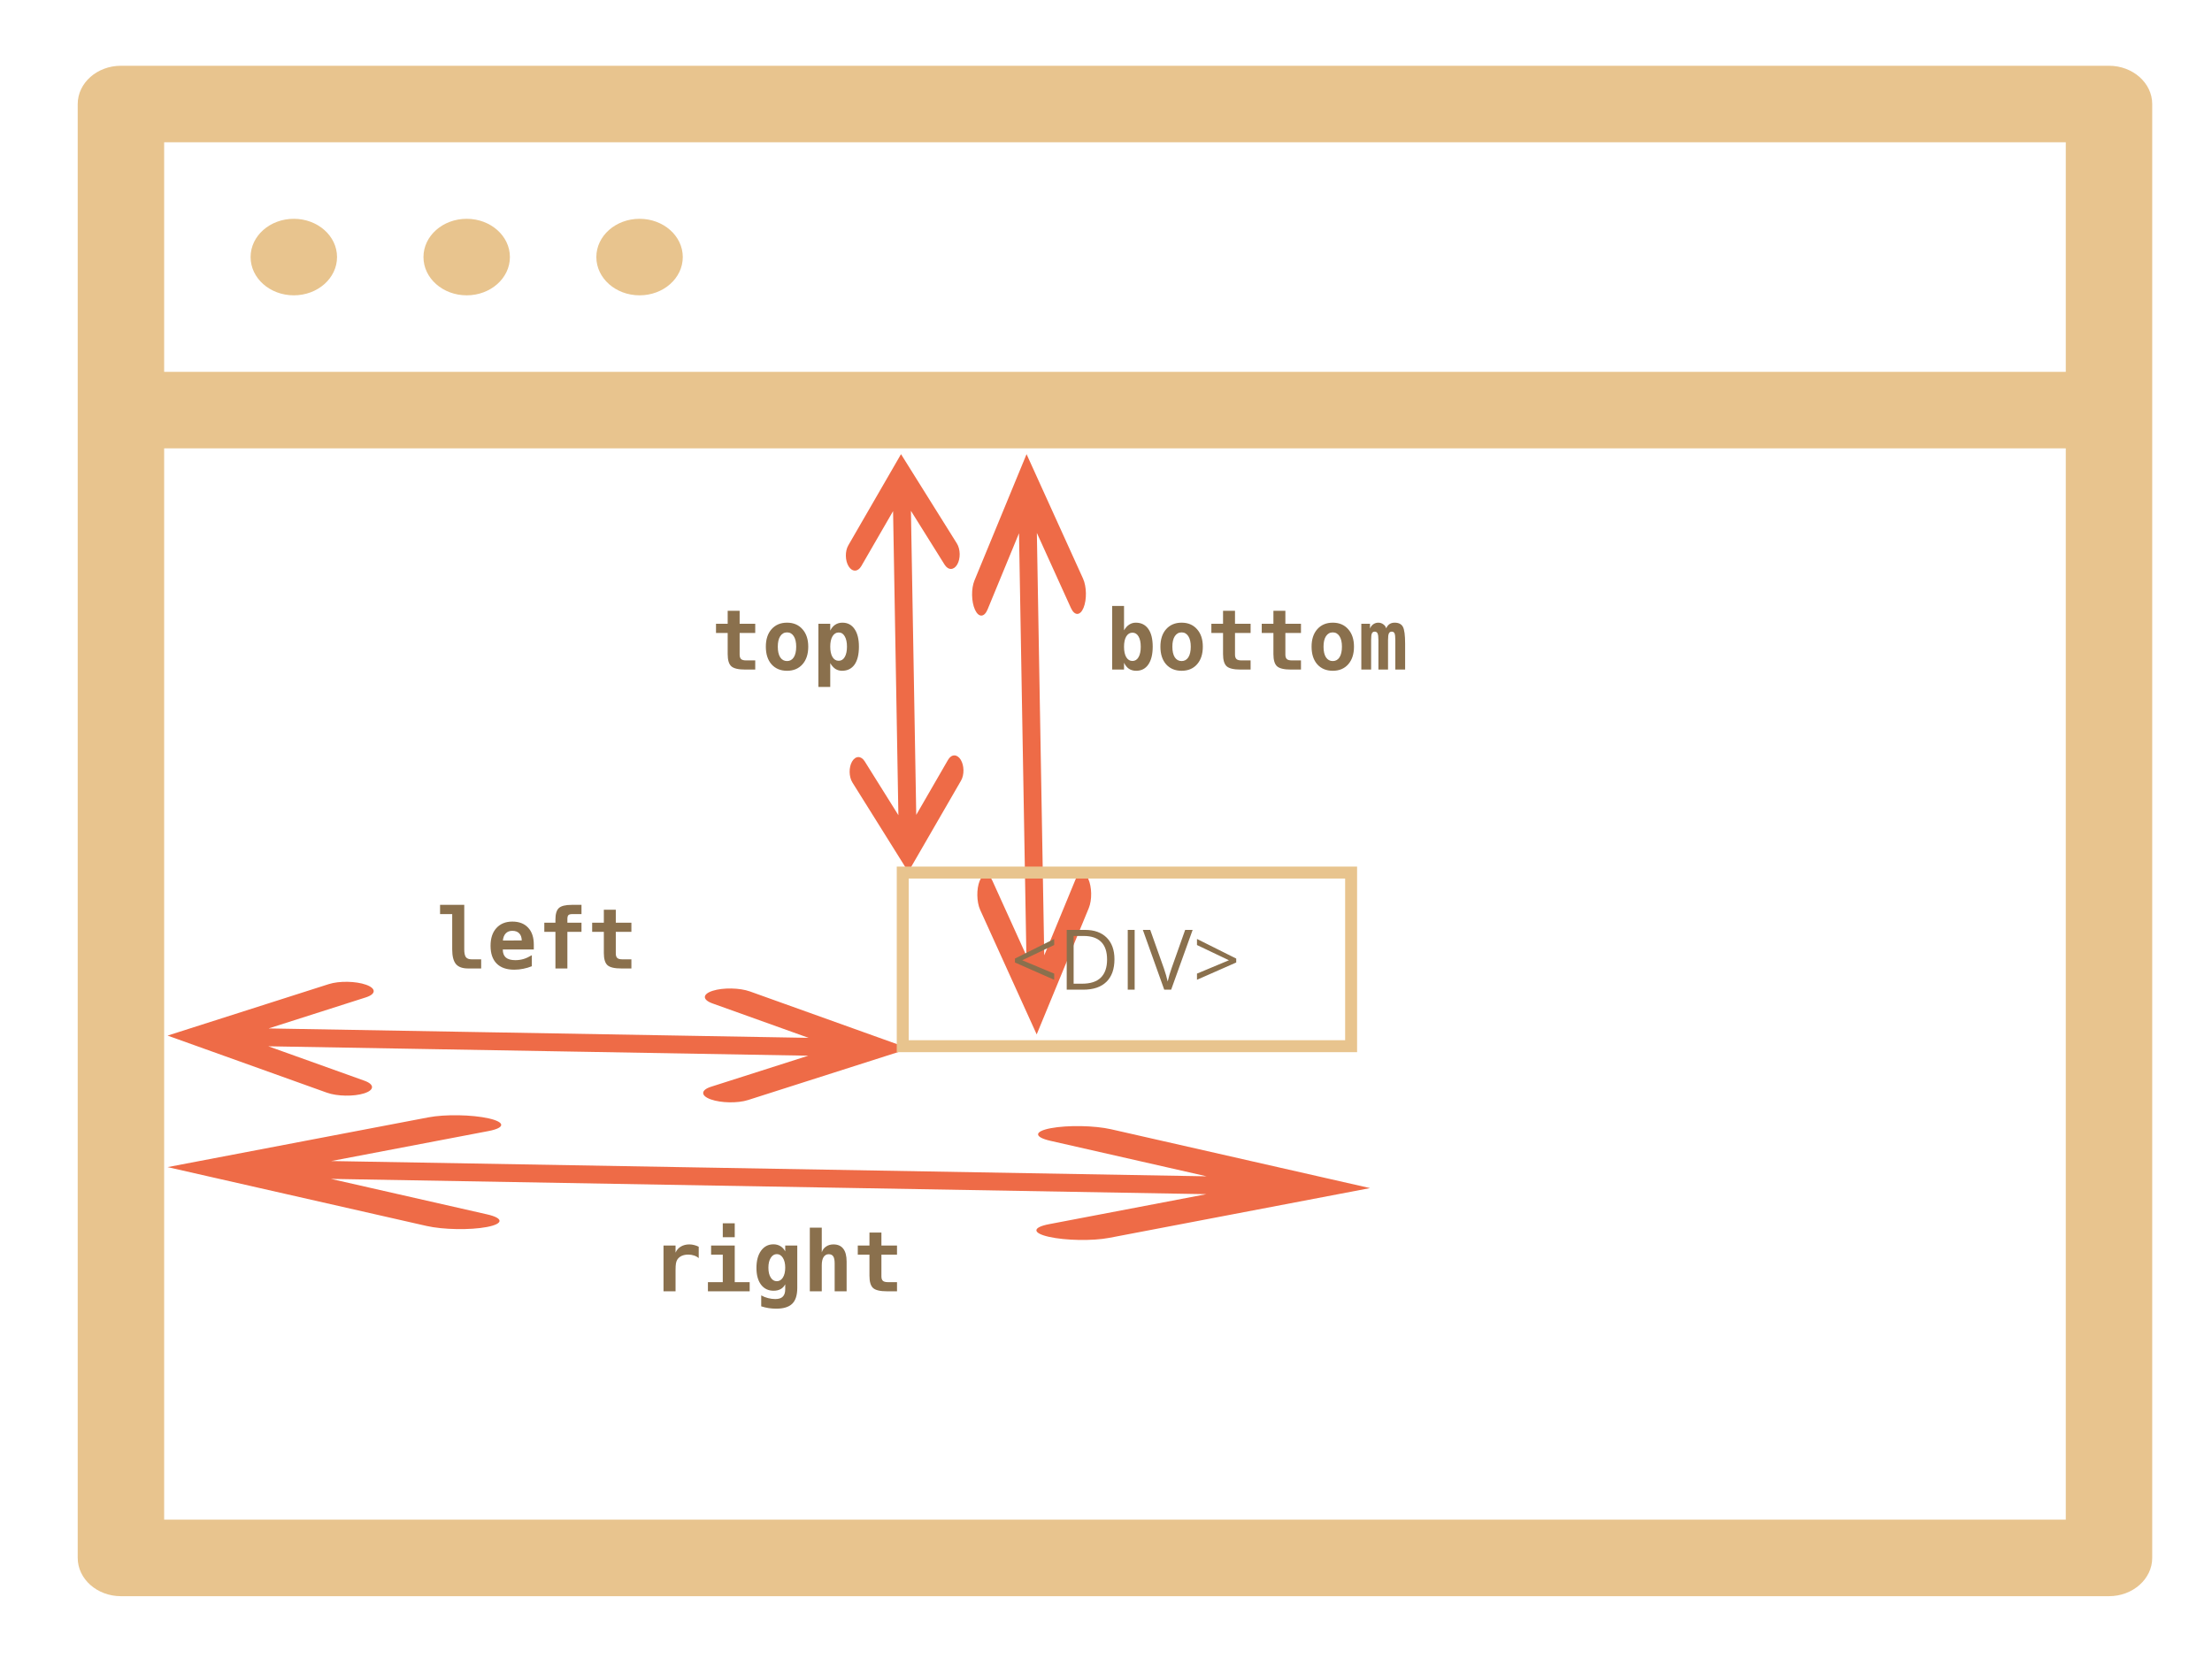
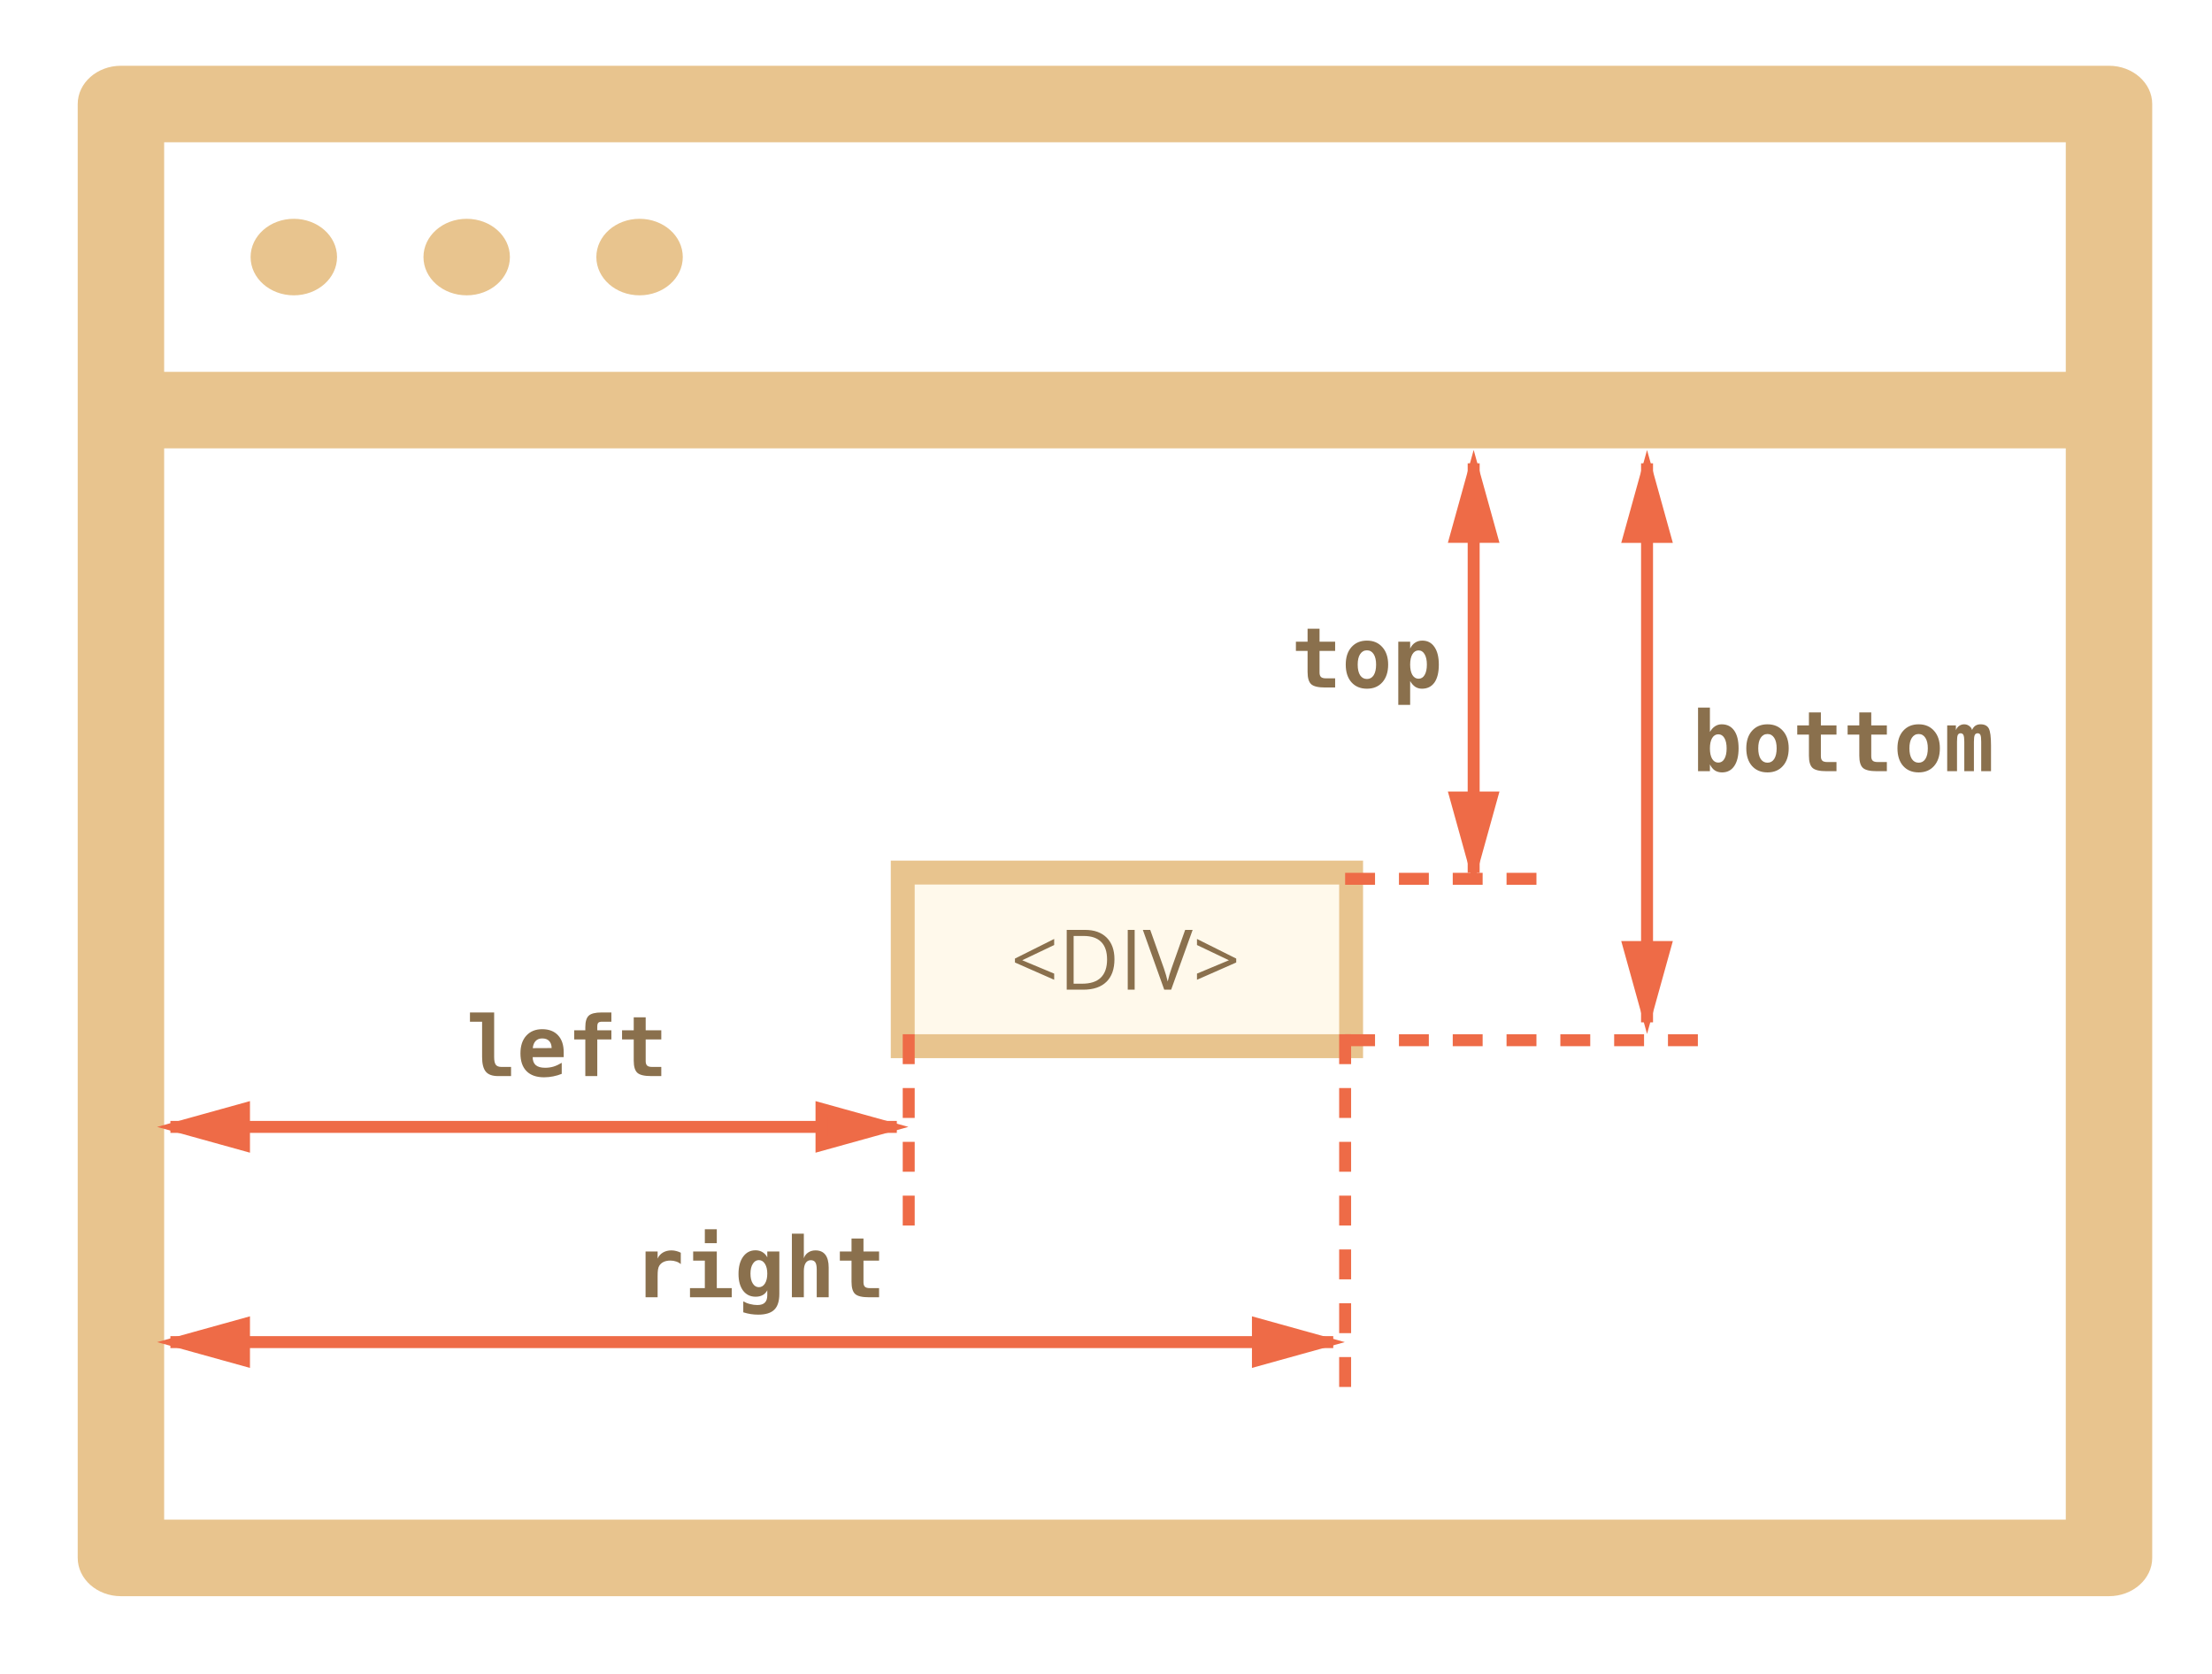
<svg xmlns="http://www.w3.org/2000/svg" width="370px" height="280px" viewBox="0 0 370 280" version="1.1">
  <defs />
  <g id="combined" stroke="none" stroke-width="1" fill="none" fill-rule="evenodd">
    <g id="coords.svg">
      <g id="noun_69008_cc" transform="translate(13, 11)" fill="#E8C48E">
        <path d="M339.771,256 L7.229,256 C3.239,256 0,253.12 0,249.6 L0,6.4 C0,2.88 3.239,0 7.229,0 L339.771,0 C343.747,0 347,2.88 347,6.4 L347,249.6 C347,253.12 343.747,256 339.771,256 L339.771,256 Z M14.458,243.2 L332.542,243.2 L332.542,12.8 L14.458,12.8 L14.458,243.2 L14.458,243.2 Z" id="Shape" />
        <path d="M332.542,64 L14.458,64 C10.468,64 7.229,61.12 7.229,57.6 C7.229,54.08 10.468,51.2 14.458,51.2 L332.542,51.2 C336.518,51.2 339.771,54.08 339.771,57.6 C339.771,61.12 336.518,64 332.542,64 L332.542,64 Z" id="Shape" />
        <path d="M43.375,32 C43.375,35.536 40.14,38.4 36.146,38.4 C32.152,38.4 28.917,35.536 28.917,32 C28.917,28.464 32.152,25.6 36.146,25.6 C40.14,25.6 43.375,28.464 43.375,32 L43.375,32 Z" id="Shape" />
        <path d="M72.292,32 C72.292,35.536 69.057,38.4 65.062,38.4 C61.068,38.4 57.833,35.536 57.833,32 C57.833,28.464 61.068,25.6 65.062,25.6 C69.057,25.6 72.292,28.464 72.292,32 L72.292,32 Z" id="Shape" />
        <path d="M101.208,32 C101.208,35.536 97.973,38.4 93.979,38.4 C89.985,38.4 86.75,35.536 86.75,32 C86.75,28.464 89.985,25.6 93.979,25.6 C97.973,25.6 101.208,28.464 101.208,32 L101.208,32 Z" id="Shape" />
      </g>
-       <path d="M183.778,109.408 L171.16,101.818 C170.674,101.527 170.041,101.381 169.404,101.381 C168.769,101.381 168.132,101.527 167.648,101.818 C166.679,102.402 166.679,103.347 167.648,103.93 L176.757,109.408 L147.403,109.408 C147.398,109.408 147.393,109.409 147.386,109.409 L125.888,109.409 L134.997,103.931 C135.966,103.347 135.966,102.402 134.997,101.819 C134.026,101.236 132.455,101.236 131.486,101.819 L116.384,110.902 L118.867,112.396 L131.486,119.986 C131.971,120.277 132.605,120.424 133.241,120.424 C133.876,120.424 134.513,120.277 134.997,119.986 C135.966,119.402 135.966,118.457 134.997,117.874 L125.888,112.396 L155.242,112.396 C155.247,112.396 155.252,112.395 155.259,112.395 L176.757,112.395 L167.648,117.873 C166.679,118.457 166.679,119.402 167.648,119.985 C168.619,120.568 170.19,120.568 171.16,119.985 L186.261,110.902 L183.778,109.408" id="Fill-25" fill="#EE6B47" transform="translate(151.3226, 110.9029) rotate(-91) translate(-151.3226, -110.9029) " />
-       <path d="M217.648,123.004 L200.118,115.414 C199.443,115.123 198.563,114.977 197.679,114.977 C196.796,114.977 195.912,115.123 195.24,115.414 C193.893,115.998 193.893,116.943 195.24,117.526 L207.894,123.004 L167.115,123.004 C167.108,123.004 167.101,123.005 167.092,123.005 L137.226,123.005 L149.88,117.527 C151.227,116.943 151.227,115.998 149.88,115.415 C148.531,114.832 146.349,114.832 145.002,115.415 L124.024,124.498 L127.472,125.992 L145.002,133.582 C145.677,133.873 146.557,134.02 147.441,134.02 C148.324,134.02 149.208,133.873 149.88,133.582 C151.227,132.998 151.227,132.053 149.88,131.47 L137.226,125.992 L178.005,125.992 C178.012,125.992 178.019,125.991 178.028,125.991 L207.894,125.991 L195.24,131.469 C193.893,132.053 193.893,132.998 195.24,133.581 C196.588,134.164 198.771,134.164 200.118,133.581 L221.096,124.498 L217.648,123.004" id="Fill-27" fill="#EE6B47" transform="translate(172.5599, 124.499) rotate(-91) translate(-172.5599, -124.499) " />
-       <path d="M147.699,172.815 L125.291,165.225 C124.429,164.934 123.304,164.788 122.173,164.788 C121.045,164.788 119.915,164.934 119.055,165.225 C117.334,165.809 117.334,166.754 119.055,167.337 L135.231,172.815 L83.104,172.815 C83.095,172.815 83.086,172.816 83.075,172.816 L44.897,172.816 L61.073,167.338 C62.795,166.754 62.795,165.809 61.073,165.226 C59.349,164.643 56.559,164.643 54.838,165.226 L28.022,174.309 L32.429,175.803 L54.838,183.393 C55.7,183.684 56.825,183.831 57.956,183.831 C59.084,183.831 60.214,183.684 61.073,183.393 C62.795,182.809 62.795,181.864 61.073,181.281 L44.897,175.803 L97.025,175.803 C97.034,175.803 97.042,175.802 97.054,175.802 L135.231,175.802 L119.055,181.28 C117.334,181.864 117.334,182.809 119.055,183.392 C120.78,183.975 123.57,183.975 125.291,183.392 L152.107,174.309 L147.699,172.815" id="Fill-26" fill="#EE6B47" transform="translate(90.06442, 174.3095) rotate(-179) translate(-90.06442, -174.3095) " />
-       <path d="M222.035,195.488 L185.706,187.898 C184.309,187.607 182.485,187.461 180.652,187.461 C178.824,187.461 176.99,187.607 175.598,187.898 C172.807,188.482 172.807,189.427 175.598,190.01 L201.822,195.488 L117.314,195.488 C117.3,195.488 117.286,195.489 117.267,195.489 L55.374,195.489 L81.599,190.011 C84.389,189.427 84.389,188.482 81.599,187.899 C78.803,187.316 74.28,187.316 71.49,187.899 L28.016,196.982 L35.162,198.476 L71.49,206.066 C72.888,206.357 74.711,206.504 76.544,206.504 C78.373,206.504 80.206,206.357 81.599,206.066 C84.389,205.482 84.389,204.537 81.599,203.954 L55.374,198.476 L139.882,198.476 C139.896,198.476 139.911,198.475 139.93,198.475 L201.822,198.475 L175.598,203.953 C172.807,204.537 172.807,205.482 175.598,206.065 C178.393,206.648 182.916,206.648 185.706,206.065 L229.181,196.982 L222.035,195.488" id="Fill-28" fill="#EE6B47" transform="translate(128.5982, 196.9821) rotate(-179) translate(-128.5982, -196.9821) " />
-       <rect id="Rectangle-6" stroke="#E8C48E" stroke-width="2" x="151" y="145.957" width="75" height="29.043" />
+       <rect id="Rectangle-6" stroke="#E8C48E" stroke-width="4" fill="#FFF9EB" x="151" y="145.957" width="75" height="29.043" />
      <text id="&lt;DIV&gt;" font-family="Open Sans" font-size="14" font-weight="526" fill="#8A704D">
        <tspan x="169.052" y="165.544">&lt;DIV&gt;</tspan>
      </text>
      <text id="top" font-family="Consolas" font-size="14" font-weight="bold" fill="#8A704D">
-         <tspan x="119" y="112">top</tspan>
+         <tspan x="216" y="115">top</tspan>
      </text>
      <text id="bottom" font-family="Consolas" font-size="14" font-weight="bold" fill="#8A704D">
-         <tspan x="185" y="112">bottom</tspan>
+         <tspan x="283" y="129">bottom</tspan>
      </text>
+       <path d="M226,174 L286,174" id="Line-28" stroke="#EE6B47" stroke-width="2" stroke-linecap="square" stroke-dasharray="3,6" />
+       <path d="M225,174 L225,234" id="Line-30" stroke="#EE6B47" stroke-width="2" stroke-linecap="square" stroke-dasharray="3,6" />
+       <path d="M226,147 L256,147" id="Line-29" stroke="#EE6B47" stroke-width="2" stroke-linecap="square" stroke-dasharray="3,6" />
+       <path d="M152,204 L152,174" id="Line-31" stroke="#EE6B47" stroke-width="2" stroke-linecap="square" stroke-dasharray="3,6" />
      <text id="left" font-family="Consolas" font-size="14" font-weight="bold" fill="#8A704D">
-         <tspan x="73" y="162">left</tspan>
+         <tspan x="78" y="180">left</tspan>
      </text>
      <text id="right" font-family="Consolas" font-size="14" font-weight="bold" fill="#8A704D">
-         <tspan x="109" y="216">right</tspan>
+         <tspan x="106" y="217">right</tspan>
      </text>
+       <path d="M246.5,145 L246.5,78.5" id="Line" stroke="#EE6B47" stroke-width="2" stroke-linecap="square" fill="#EE6B47" />
+       <path id="Line-decoration-1" d="M246.5,79 C245.45,82.78 244.55,86.02 243.5,89.8 C245.6,89.8 247.4,89.8 249.5,89.8 C248.45,86.02 247.55,82.78 246.5,79 C246.5,79 246.5,79 246.5,79 Z" stroke="#EE6B47" stroke-width="2" stroke-linecap="square" fill="#EE6B47" />
+       <path id="Line-decoration-2" d="M246.5,144.2 C245.45,140.42 244.55,137.18 243.5,133.4 C245.6,133.4 247.4,133.4 249.5,133.4 C248.45,137.18 247.55,140.42 246.5,144.2 C246.5,144.2 246.5,144.2 246.5,144.2 Z" stroke="#EE6B47" stroke-width="2" stroke-linecap="square" fill="#EE6B47" />
+       <path d="M275.5,170.012 L275.5,78.5" id="Line" stroke="#EE6B47" stroke-width="2" stroke-linecap="square" fill="#EE6B47" />
+       <path id="Line-decoration-1" d="M275.5,79.012 C274.45,82.792 273.55,86.032 272.5,89.812 C274.6,89.812 276.4,89.812 278.5,89.812 C277.45,86.032 276.55,82.792 275.5,79.012 C275.5,79.012 275.5,79.012 275.5,79.012 Z" stroke="#EE6B47" stroke-width="2" stroke-linecap="square" fill="#EE6B47" />
+       <path id="Line-decoration-2" d="M275.5,169.212 C274.45,165.432 273.55,162.192 272.5,158.412 C274.6,158.412 276.4,158.412 278.5,158.412 C277.45,162.192 276.55,165.432 275.5,169.212 C275.5,169.212 275.5,169.212 275.5,169.212 Z" stroke="#EE6B47" stroke-width="2" stroke-linecap="square" fill="#EE6B47" />
+       <path d="M222.012,224.5 L29.502,224.5" id="Line-2" stroke="#EE6B47" stroke-width="2" stroke-linecap="square" fill="#EE6B47" />
+       <path id="Line-2-decoration-1" d="M30.012,224.5 C33.792,225.55 37.032,226.45 40.812,227.5 C40.812,225.4 40.812,223.6 40.812,221.5 C37.032,222.55 33.792,223.45 30.012,224.5 C30.012,224.5 30.012,224.5 30.012,224.5 Z" stroke="#EE6B47" stroke-width="2" stroke-linecap="square" fill="#EE6B47" />
+       <path id="Line-2-decoration-2" d="M221.212,224.5 C217.432,225.55 214.192,226.45 210.412,227.5 C210.412,225.4 210.412,223.6 210.412,221.5 C214.192,222.55 217.432,223.45 221.212,224.5 C221.212,224.5 221.212,224.5 221.212,224.5 Z" stroke="#EE6B47" stroke-width="2" stroke-linecap="square" fill="#EE6B47" />
+       <path d="M149.012,188.5 L29.502,188.5" id="Line-3" stroke="#EE6B47" stroke-width="2" stroke-linecap="square" fill="#EE6B47" />
+       <path id="Line-3-decoration-1" d="M30.012,188.5 C33.792,189.55 37.032,190.45 40.812,191.5 C40.812,189.4 40.812,187.6 40.812,185.5 C37.032,186.55 33.792,187.45 30.012,188.5 C30.012,188.5 30.012,188.5 30.012,188.5 Z" stroke="#EE6B47" stroke-width="2" stroke-linecap="square" fill="#EE6B47" />
+       <path id="Line-3-decoration-2" d="M148.212,188.5 C144.432,189.55 141.192,190.45 137.412,191.5 C137.412,189.4 137.412,187.6 137.412,185.5 C141.192,186.55 144.432,187.45 148.212,188.5 C148.212,188.5 148.212,188.5 148.212,188.5 Z" stroke="#EE6B47" stroke-width="2" stroke-linecap="square" fill="#EE6B47" />
    </g>
  </g>
</svg>
